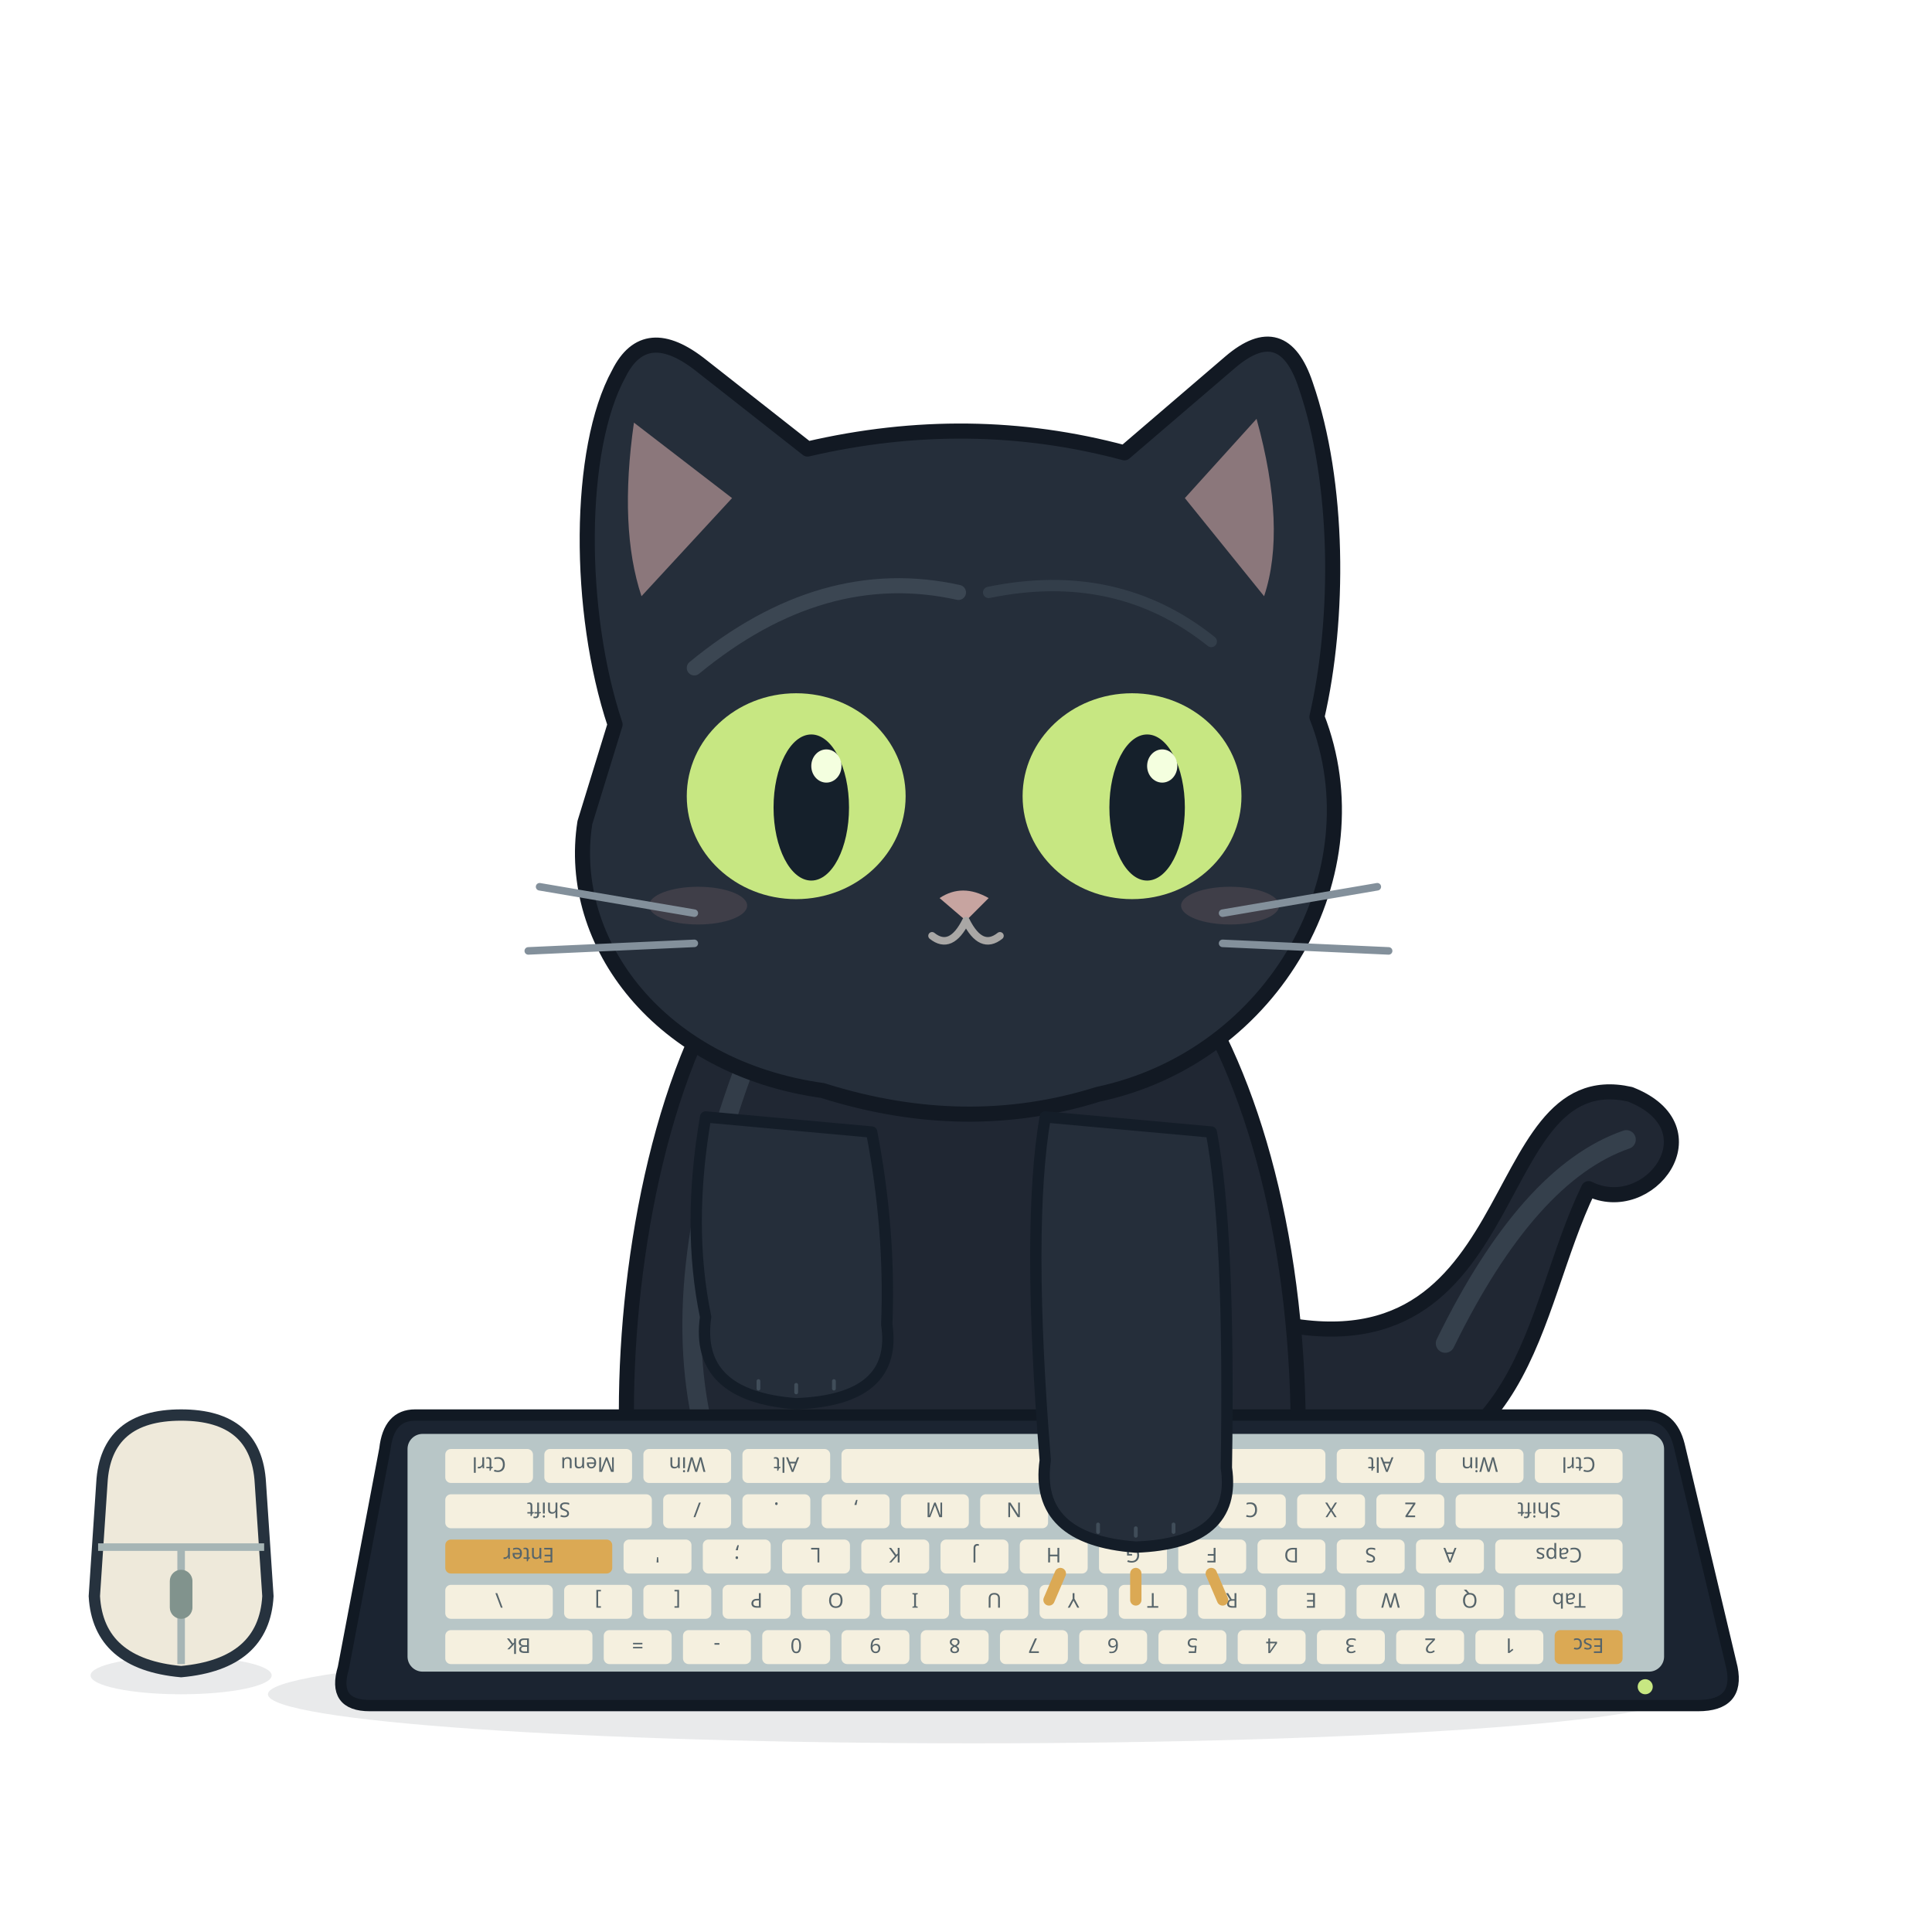
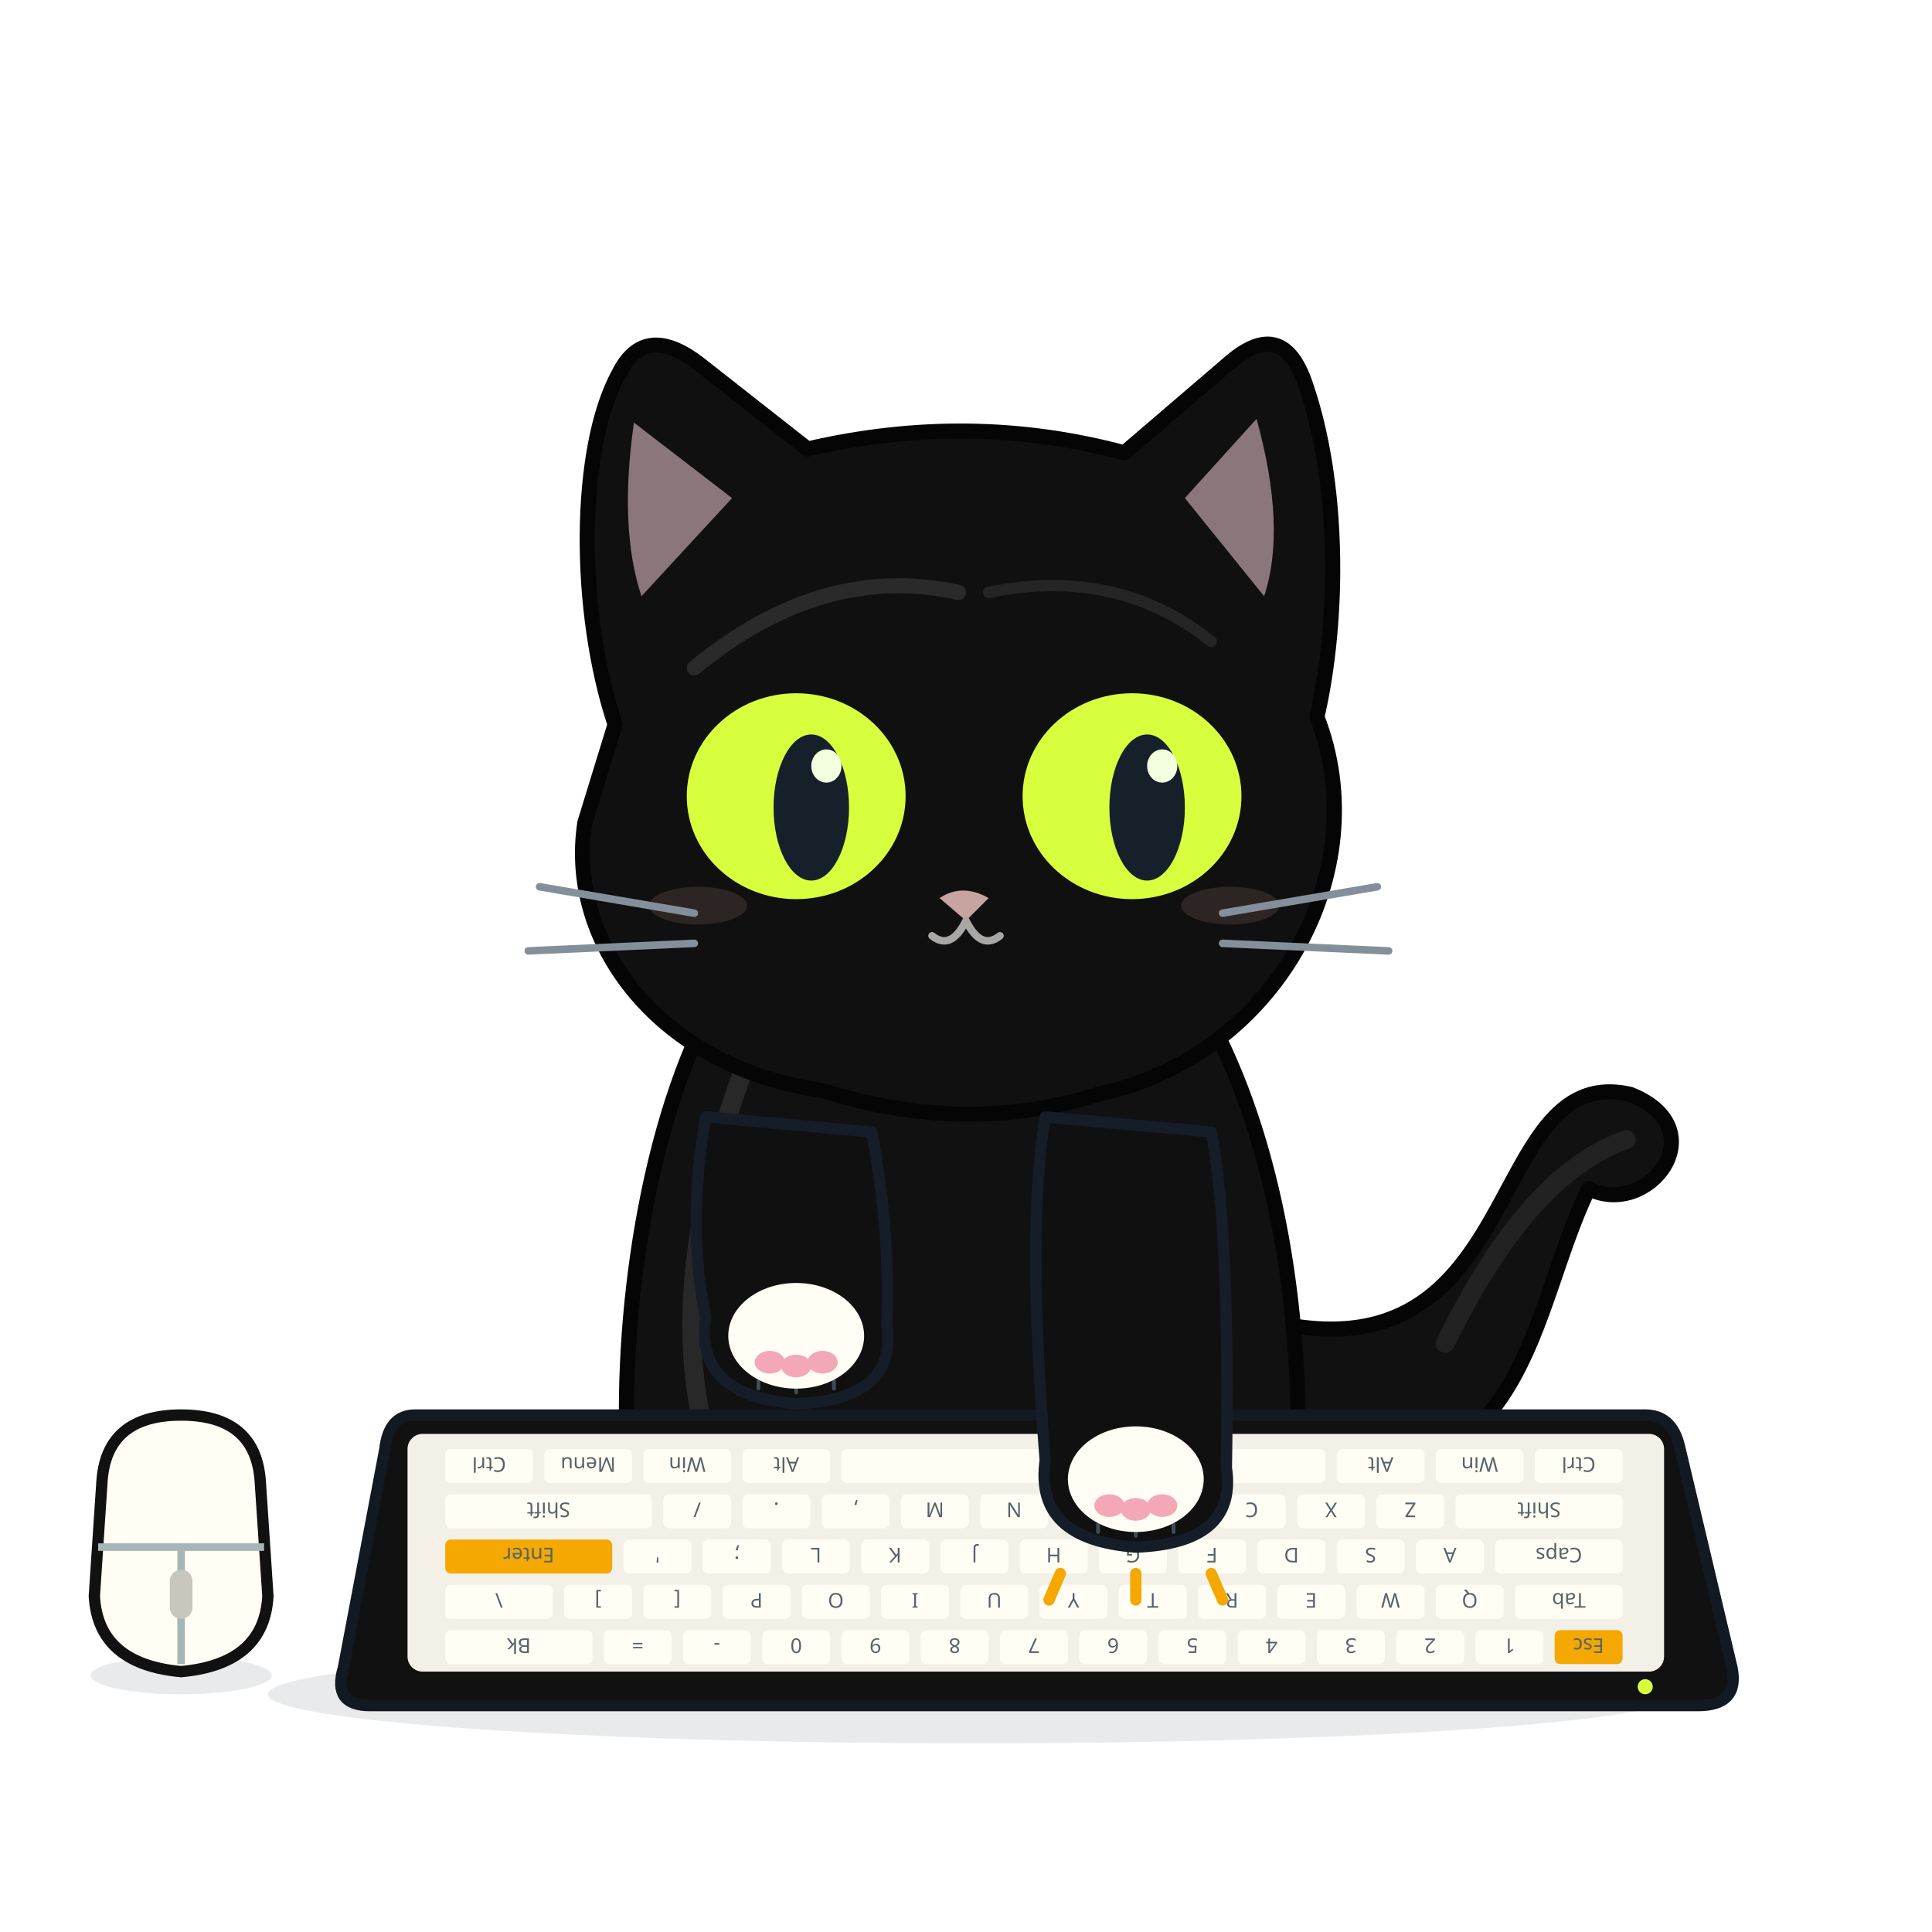
<svg xmlns="http://www.w3.org/2000/svg" width="512" height="512" viewBox="0 0 512 512">
  <ellipse cx="258" cy="449" rx="187" ry="13" fill="#17212d18" />
-   <path d="M 332 349 C 406 370 392 281 432 290 C 455 299 437 323 421 315 C 405 348 406 395 345 393 Z" fill="#202733" stroke="#121923" stroke-width="4" stroke-linejoin="round" />
-   <path d="M 383 356 Q 405 311 431 302" fill="none" stroke="#35404c" stroke-width="5" stroke-linecap="round" />
-   <path d="M 198 252 C 176 280 166 332 166 374 Q 163 407 195 413 L 316 413 Q 349 410 344 374 C 343 321 329 278 310 254 Z" fill="#202733" stroke="#121923" stroke-width="4" stroke-linecap="round" stroke-linejoin="round" />
-   <path d="M 198 281 Q 176 339 187 381" fill="none" stroke="#333d49" stroke-width="5" stroke-linecap="round" stroke-linejoin="round" />
+   <path d="M 332 349 C 406 370 392 281 432 290 C 455 299 437 323 421 315 C 405 348 406 395 345 393 Z" fill="#111111" stroke="#050505" stroke-width="4" stroke-linejoin="round" />
+   <path d="M 383 356 Q 405 311 431 302" fill="none" stroke="#222222" stroke-width="5" stroke-linecap="round" />
+   <path d="M 198 252 C 176 280 166 332 166 374 Q 163 407 195 413 L 316 413 Q 349 410 344 374 C 343 321 329 278 310 254 Z" fill="#111111" stroke="#050505" stroke-width="4" stroke-linecap="round" stroke-linejoin="round" />
+   <path d="M 198 281 Q 176 339 187 381" fill="none" stroke="#282828" stroke-width="5" stroke-linecap="round" stroke-linejoin="round" />
  <ellipse cx="210" cy="398" rx="36" ry="20" fill="#151d28" />
  <ellipse cx="303" cy="398" rx="36" ry="20" fill="#151d28" />
-   <path d="M 163 192 C 153 162 153 119 164 99 Q 171 85 186 97 L 214 119 Q 257 109 298 120 L 326 96 Q 340 84 346 102 C 355 128 355 164 349 190 C 365 231 338 280 291 290 Q 256 301 218 289 C 175 283 150 250 155 218 Z" fill="#252e3a" stroke="#121923" stroke-width="4" stroke-linecap="round" stroke-linejoin="round" />
+   <path d="M 163 192 C 153 162 153 119 164 99 Q 171 85 186 97 L 214 119 Q 257 109 298 120 L 326 96 Q 340 84 346 102 C 355 128 355 164 349 190 C 365 231 338 280 291 290 Q 256 301 218 289 C 175 283 150 250 155 218 Z" fill="#101010" stroke="#050505" stroke-width="4" stroke-linecap="round" stroke-linejoin="round" />
  <path d="M 168 112 Q 164 140 170 158 L 194 132 Z" fill="#8b777b" stroke="none" stroke-width="1" stroke-linecap="round" stroke-linejoin="round" />
  <path d="M 333 111 Q 341 140 335 158 L 314 132 Z" fill="#8b777b" stroke="none" stroke-width="1" stroke-linecap="round" stroke-linejoin="round" />
-   <path d="M 184 177 Q 218 149 254 157" fill="none" stroke="#3b4652" stroke-width="4" stroke-linecap="round" stroke-linejoin="round" />
-   <path d="M 262 157 Q 296 150 321 170" fill="none" stroke="#333e4a" stroke-width="3" stroke-linecap="round" stroke-linejoin="round" />
-   <ellipse cx="211" cy="211" rx="29" ry="27.28" fill="#c7e782" />
+   <path d="M 184 177 Q 218 149 254 157" fill="none" stroke="#2a2a2a" stroke-width="4" stroke-linecap="round" stroke-linejoin="round" />
+   <path d="M 262 157 Q 296 150 321 170" fill="none" stroke="#252525" stroke-width="3" stroke-linecap="round" stroke-linejoin="round" />
+   <ellipse cx="211" cy="211" rx="29" ry="27.28" fill="#d8ff3e" />
  <ellipse cx="215" cy="214" rx="10" ry="19.36" fill="#15202b" />
  <ellipse cx="219" cy="203" rx="4" ry="4.4" fill="#f4ffdf" />
-   <ellipse cx="300" cy="211" rx="29" ry="27.28" fill="#c7e782" />
+   <ellipse cx="300" cy="211" rx="29" ry="27.28" fill="#d8ff3e" />
  <ellipse cx="304" cy="214" rx="10" ry="19.36" fill="#15202b" />
  <ellipse cx="308" cy="203" rx="4" ry="4.4" fill="#f4ffdf" />
  <ellipse cx="185" cy="240" rx="13" ry="5" fill="#db9e9e24" />
  <ellipse cx="326" cy="240" rx="13" ry="5" fill="#db9e9e24" />
  <path d="M 249 238 Q 255 234 262 238 L 256 244 Z" fill="#c7a4a0" stroke="none" stroke-width="1" stroke-linecap="round" stroke-linejoin="round" />
  <path d="M 256 244 Q 252 252 247 248 M 256 244 Q 260 252 265 248" fill="none" stroke="#a9a7a5" stroke-width="2" stroke-linecap="round" stroke-linejoin="round" />
  <path d="M 184 242 L 143 235" fill="none" stroke="#83909b" stroke-width="2" stroke-linecap="round" stroke-linejoin="round" />
  <path d="M 184 250 L 140 252" fill="none" stroke="#83909b" stroke-width="2" stroke-linecap="round" stroke-linejoin="round" />
  <path d="M 324 242 L 365 235" fill="none" stroke="#83909b" stroke-width="2" stroke-linecap="round" stroke-linejoin="round" />
  <path d="M 324 250 L 368 252" fill="none" stroke="#83909b" stroke-width="2" stroke-linecap="round" stroke-linejoin="round" />
-   <path d="M 110 375 L 436 375 Q 443 375 445 383 L 459 442 Q 461 452 450 452 L 98 452 Q 88 452 91 442 L 102 384 Q 103 375 110 375 Z" fill="#1b2431" stroke="#111923" stroke-width="3" stroke-linecap="round" stroke-linejoin="round" />
-   <rect x="108" y="380" width="333" height="63" rx="4" fill="#b8c6c7" />
+   <path d="M 110 375 L 436 375 Q 443 375 445 383 L 459 442 Q 461 452 450 452 L 98 452 Q 88 452 91 442 L 102 384 Q 103 375 110 375 Z" fill="#111111" stroke="#111923" stroke-width="3" stroke-linecap="round" stroke-linejoin="round" />
+   <rect x="108" y="380" width="333" height="63" rx="4" fill="#f3f0e8" />
  <g transform="rotate(180 275 409)">
-     <rect x="120" y="377" width="18" height="9" rx="1.5" fill="#dba954" />
+     <rect x="120" y="377" width="18" height="9" rx="1.5" fill="#f4a800" />
    <text x="129.0" y="383.8" text-anchor="middle" font-family="sans-serif" font-size="5.4" fill="#56646a">Esc</text>
-     <rect x="141" y="377" width="18" height="9" rx="1.5" fill="#f5f0df" />
+     <rect x="141" y="377" width="18" height="9" rx="1.5" fill="#fffdf4" />
    <text x="150.0" y="383.8" text-anchor="middle" font-family="sans-serif" font-size="5.4" fill="#56646a">1</text>
-     <rect x="162" y="377" width="18" height="9" rx="1.5" fill="#f5f0df" />
+     <rect x="162" y="377" width="18" height="9" rx="1.5" fill="#fffdf4" />
    <text x="171.0" y="383.8" text-anchor="middle" font-family="sans-serif" font-size="5.4" fill="#56646a">2</text>
-     <rect x="183" y="377" width="18" height="9" rx="1.5" fill="#f5f0df" />
+     <rect x="183" y="377" width="18" height="9" rx="1.5" fill="#fffdf4" />
    <text x="192.0" y="383.8" text-anchor="middle" font-family="sans-serif" font-size="5.4" fill="#56646a">3</text>
-     <rect x="204" y="377" width="18" height="9" rx="1.5" fill="#f5f0df" />
+     <rect x="204" y="377" width="18" height="9" rx="1.5" fill="#fffdf4" />
    <text x="213.0" y="383.8" text-anchor="middle" font-family="sans-serif" font-size="5.4" fill="#56646a">4</text>
-     <rect x="225" y="377" width="18" height="9" rx="1.5" fill="#f5f0df" />
+     <rect x="225" y="377" width="18" height="9" rx="1.5" fill="#fffdf4" />
    <text x="234.0" y="383.8" text-anchor="middle" font-family="sans-serif" font-size="5.4" fill="#56646a">5</text>
-     <rect x="246" y="377" width="18" height="9" rx="1.5" fill="#f5f0df" />
+     <rect x="246" y="377" width="18" height="9" rx="1.5" fill="#fffdf4" />
    <text x="255.0" y="383.8" text-anchor="middle" font-family="sans-serif" font-size="5.4" fill="#56646a">6</text>
-     <rect x="267" y="377" width="18" height="9" rx="1.5" fill="#f5f0df" />
+     <rect x="267" y="377" width="18" height="9" rx="1.5" fill="#fffdf4" />
    <text x="276.0" y="383.8" text-anchor="middle" font-family="sans-serif" font-size="5.4" fill="#56646a">7</text>
-     <rect x="288" y="377" width="18" height="9" rx="1.5" fill="#f5f0df" />
+     <rect x="288" y="377" width="18" height="9" rx="1.5" fill="#fffdf4" />
    <text x="297.0" y="383.8" text-anchor="middle" font-family="sans-serif" font-size="5.4" fill="#56646a">8</text>
-     <rect x="309" y="377" width="18" height="9" rx="1.5" fill="#f5f0df" />
+     <rect x="309" y="377" width="18" height="9" rx="1.5" fill="#fffdf4" />
    <text x="318.0" y="383.8" text-anchor="middle" font-family="sans-serif" font-size="5.4" fill="#56646a">9</text>
-     <rect x="330" y="377" width="18" height="9" rx="1.5" fill="#f5f0df" />
+     <rect x="330" y="377" width="18" height="9" rx="1.5" fill="#fffdf4" />
    <text x="339.0" y="383.8" text-anchor="middle" font-family="sans-serif" font-size="5.4" fill="#56646a">0</text>
-     <rect x="351" y="377" width="18" height="9" rx="1.5" fill="#f5f0df" />
+     <rect x="351" y="377" width="18" height="9" rx="1.5" fill="#fffdf4" />
    <text x="360.0" y="383.8" text-anchor="middle" font-family="sans-serif" font-size="5.4" fill="#56646a">-</text>
-     <rect x="372" y="377" width="18" height="9" rx="1.5" fill="#f5f0df" />
+     <rect x="372" y="377" width="18" height="9" rx="1.5" fill="#fffdf4" />
    <text x="381.0" y="383.8" text-anchor="middle" font-family="sans-serif" font-size="5.4" fill="#56646a">=</text>
-     <rect x="393" y="377" width="39" height="9" rx="1.5" fill="#f5f0df" />
+     <rect x="393" y="377" width="39" height="9" rx="1.5" fill="#fffdf4" />
    <text x="412.5" y="383.8" text-anchor="middle" font-family="sans-serif" font-size="5.4" fill="#56646a">Bk</text>
-     <rect x="120" y="389" width="28.5" height="9" rx="1.5" fill="#f5f0df" />
+     <rect x="120" y="389" width="28.5" height="9" rx="1.5" fill="#fffdf4" />
    <text x="134.25" y="395.8" text-anchor="middle" font-family="sans-serif" font-size="5.4" fill="#56646a">Tab</text>
-     <rect x="151.5" y="389" width="18" height="9" rx="1.5" fill="#f5f0df" />
+     <rect x="151.5" y="389" width="18" height="9" rx="1.5" fill="#fffdf4" />
    <text x="160.5" y="395.8" text-anchor="middle" font-family="sans-serif" font-size="5.4" fill="#56646a">Q</text>
-     <rect x="172.5" y="389" width="18" height="9" rx="1.5" fill="#f5f0df" />
+     <rect x="172.5" y="389" width="18" height="9" rx="1.5" fill="#fffdf4" />
    <text x="181.5" y="395.8" text-anchor="middle" font-family="sans-serif" font-size="5.4" fill="#56646a">W</text>
-     <rect x="193.5" y="389" width="18" height="9" rx="1.5" fill="#f5f0df" />
+     <rect x="193.5" y="389" width="18" height="9" rx="1.5" fill="#fffdf4" />
    <text x="202.5" y="395.8" text-anchor="middle" font-family="sans-serif" font-size="5.4" fill="#56646a">E</text>
-     <rect x="214.5" y="389" width="18" height="9" rx="1.5" fill="#f5f0df" />
+     <rect x="214.5" y="389" width="18" height="9" rx="1.5" fill="#fffdf4" />
    <text x="223.5" y="395.8" text-anchor="middle" font-family="sans-serif" font-size="5.4" fill="#56646a">R</text>
-     <rect x="235.5" y="389" width="18" height="9" rx="1.5" fill="#f5f0df" />
+     <rect x="235.5" y="389" width="18" height="9" rx="1.5" fill="#fffdf4" />
    <text x="244.5" y="395.8" text-anchor="middle" font-family="sans-serif" font-size="5.4" fill="#56646a">T</text>
-     <rect x="256.5" y="389" width="18" height="9" rx="1.5" fill="#f5f0df" />
+     <rect x="256.5" y="389" width="18" height="9" rx="1.5" fill="#fffdf4" />
    <text x="265.5" y="395.8" text-anchor="middle" font-family="sans-serif" font-size="5.4" fill="#56646a">Y</text>
-     <rect x="277.5" y="389" width="18" height="9" rx="1.5" fill="#f5f0df" />
+     <rect x="277.5" y="389" width="18" height="9" rx="1.5" fill="#fffdf4" />
    <text x="286.5" y="395.8" text-anchor="middle" font-family="sans-serif" font-size="5.4" fill="#56646a">U</text>
-     <rect x="298.5" y="389" width="18" height="9" rx="1.5" fill="#f5f0df" />
+     <rect x="298.5" y="389" width="18" height="9" rx="1.5" fill="#fffdf4" />
    <text x="307.5" y="395.8" text-anchor="middle" font-family="sans-serif" font-size="5.4" fill="#56646a">I</text>
-     <rect x="319.5" y="389" width="18" height="9" rx="1.5" fill="#f5f0df" />
+     <rect x="319.5" y="389" width="18" height="9" rx="1.5" fill="#fffdf4" />
    <text x="328.5" y="395.8" text-anchor="middle" font-family="sans-serif" font-size="5.4" fill="#56646a">O</text>
-     <rect x="340.5" y="389" width="18" height="9" rx="1.5" fill="#f5f0df" />
+     <rect x="340.5" y="389" width="18" height="9" rx="1.5" fill="#fffdf4" />
    <text x="349.5" y="395.8" text-anchor="middle" font-family="sans-serif" font-size="5.4" fill="#56646a">P</text>
-     <rect x="361.5" y="389" width="18" height="9" rx="1.5" fill="#f5f0df" />
+     <rect x="361.5" y="389" width="18" height="9" rx="1.5" fill="#fffdf4" />
    <text x="370.5" y="395.8" text-anchor="middle" font-family="sans-serif" font-size="5.4" fill="#56646a">[</text>
-     <rect x="382.5" y="389" width="18" height="9" rx="1.5" fill="#f5f0df" />
+     <rect x="382.5" y="389" width="18" height="9" rx="1.5" fill="#fffdf4" />
    <text x="391.5" y="395.8" text-anchor="middle" font-family="sans-serif" font-size="5.4" fill="#56646a">]</text>
-     <rect x="403.5" y="389" width="28.5" height="9" rx="1.5" fill="#f5f0df" />
+     <rect x="403.5" y="389" width="28.5" height="9" rx="1.5" fill="#fffdf4" />
    <text x="417.75" y="395.8" text-anchor="middle" font-family="sans-serif" font-size="5.4" fill="#56646a">\</text>
-     <rect x="120" y="401" width="33.75" height="9" rx="1.5" fill="#f5f0df" />
+     <rect x="120" y="401" width="33.75" height="9" rx="1.5" fill="#fffdf4" />
    <text x="136.875" y="407.8" text-anchor="middle" font-family="sans-serif" font-size="5.4" fill="#56646a">Caps</text>
-     <rect x="156.75" y="401" width="18" height="9" rx="1.5" fill="#f5f0df" />
+     <rect x="156.75" y="401" width="18" height="9" rx="1.5" fill="#fffdf4" />
    <text x="165.75" y="407.8" text-anchor="middle" font-family="sans-serif" font-size="5.4" fill="#56646a">A</text>
-     <rect x="177.75" y="401" width="18" height="9" rx="1.5" fill="#f5f0df" />
+     <rect x="177.75" y="401" width="18" height="9" rx="1.5" fill="#fffdf4" />
    <text x="186.75" y="407.8" text-anchor="middle" font-family="sans-serif" font-size="5.4" fill="#56646a">S</text>
-     <rect x="198.75" y="401" width="18" height="9" rx="1.5" fill="#f5f0df" />
+     <rect x="198.75" y="401" width="18" height="9" rx="1.5" fill="#fffdf4" />
    <text x="207.75" y="407.8" text-anchor="middle" font-family="sans-serif" font-size="5.4" fill="#56646a">D</text>
-     <rect x="219.75" y="401" width="18" height="9" rx="1.5" fill="#f5f0df" />
+     <rect x="219.75" y="401" width="18" height="9" rx="1.5" fill="#fffdf4" />
    <text x="228.75" y="407.8" text-anchor="middle" font-family="sans-serif" font-size="5.4" fill="#56646a">F</text>
-     <rect x="240.75" y="401" width="18" height="9" rx="1.5" fill="#f5f0df" />
+     <rect x="240.75" y="401" width="18" height="9" rx="1.5" fill="#fffdf4" />
    <text x="249.75" y="407.8" text-anchor="middle" font-family="sans-serif" font-size="5.4" fill="#56646a">G</text>
-     <rect x="261.75" y="401" width="18" height="9" rx="1.5" fill="#f5f0df" />
+     <rect x="261.75" y="401" width="18" height="9" rx="1.5" fill="#fffdf4" />
    <text x="270.75" y="407.8" text-anchor="middle" font-family="sans-serif" font-size="5.4" fill="#56646a">H</text>
-     <rect x="282.75" y="401" width="18" height="9" rx="1.5" fill="#f5f0df" />
+     <rect x="282.75" y="401" width="18" height="9" rx="1.5" fill="#fffdf4" />
    <text x="291.75" y="407.8" text-anchor="middle" font-family="sans-serif" font-size="5.4" fill="#56646a">J</text>
-     <rect x="303.75" y="401" width="18" height="9" rx="1.5" fill="#f5f0df" />
+     <rect x="303.75" y="401" width="18" height="9" rx="1.5" fill="#fffdf4" />
    <text x="312.75" y="407.8" text-anchor="middle" font-family="sans-serif" font-size="5.4" fill="#56646a">K</text>
-     <rect x="324.75" y="401" width="18" height="9" rx="1.5" fill="#f5f0df" />
+     <rect x="324.75" y="401" width="18" height="9" rx="1.5" fill="#fffdf4" />
    <text x="333.75" y="407.8" text-anchor="middle" font-family="sans-serif" font-size="5.4" fill="#56646a">L</text>
-     <rect x="345.75" y="401" width="18" height="9" rx="1.5" fill="#f5f0df" />
+     <rect x="345.75" y="401" width="18" height="9" rx="1.5" fill="#fffdf4" />
    <text x="354.75" y="407.8" text-anchor="middle" font-family="sans-serif" font-size="5.4" fill="#56646a">;</text>
-     <rect x="366.75" y="401" width="18" height="9" rx="1.5" fill="#f5f0df" />
+     <rect x="366.75" y="401" width="18" height="9" rx="1.5" fill="#fffdf4" />
    <text x="375.75" y="407.8" text-anchor="middle" font-family="sans-serif" font-size="5.4" fill="#56646a">'</text>
-     <rect x="387.75" y="401" width="44.25" height="9" rx="1.5" fill="#dba954" />
+     <rect x="387.75" y="401" width="44.25" height="9" rx="1.5" fill="#f4a800" />
    <text x="409.875" y="407.8" text-anchor="middle" font-family="sans-serif" font-size="5.4" fill="#56646a">Enter</text>
-     <rect x="120" y="413" width="44.25" height="9" rx="1.5" fill="#f5f0df" />
+     <rect x="120" y="413" width="44.25" height="9" rx="1.5" fill="#fffdf4" />
    <text x="142.125" y="419.8" text-anchor="middle" font-family="sans-serif" font-size="5.4" fill="#56646a">Shift</text>
-     <rect x="167.25" y="413" width="18" height="9" rx="1.5" fill="#f5f0df" />
+     <rect x="167.25" y="413" width="18" height="9" rx="1.5" fill="#fffdf4" />
    <text x="176.25" y="419.8" text-anchor="middle" font-family="sans-serif" font-size="5.4" fill="#56646a">Z</text>
-     <rect x="188.25" y="413" width="18" height="9" rx="1.5" fill="#f5f0df" />
+     <rect x="188.25" y="413" width="18" height="9" rx="1.5" fill="#fffdf4" />
    <text x="197.25" y="419.8" text-anchor="middle" font-family="sans-serif" font-size="5.4" fill="#56646a">X</text>
-     <rect x="209.25" y="413" width="18" height="9" rx="1.5" fill="#f5f0df" />
+     <rect x="209.25" y="413" width="18" height="9" rx="1.5" fill="#fffdf4" />
    <text x="218.25" y="419.8" text-anchor="middle" font-family="sans-serif" font-size="5.4" fill="#56646a">C</text>
-     <rect x="230.25" y="413" width="18" height="9" rx="1.5" fill="#f5f0df" />
+     <rect x="230.25" y="413" width="18" height="9" rx="1.5" fill="#fffdf4" />
    <text x="239.25" y="419.8" text-anchor="middle" font-family="sans-serif" font-size="5.4" fill="#56646a">V</text>
-     <rect x="251.25" y="413" width="18" height="9" rx="1.5" fill="#f5f0df" />
+     <rect x="251.25" y="413" width="18" height="9" rx="1.5" fill="#fffdf4" />
    <text x="260.25" y="419.8" text-anchor="middle" font-family="sans-serif" font-size="5.4" fill="#56646a">B</text>
-     <rect x="272.25" y="413" width="18" height="9" rx="1.5" fill="#f5f0df" />
+     <rect x="272.25" y="413" width="18" height="9" rx="1.5" fill="#fffdf4" />
    <text x="281.25" y="419.8" text-anchor="middle" font-family="sans-serif" font-size="5.4" fill="#56646a">N</text>
-     <rect x="293.25" y="413" width="18" height="9" rx="1.5" fill="#f5f0df" />
+     <rect x="293.25" y="413" width="18" height="9" rx="1.5" fill="#fffdf4" />
    <text x="302.25" y="419.8" text-anchor="middle" font-family="sans-serif" font-size="5.4" fill="#56646a">M</text>
-     <rect x="314.25" y="413" width="18" height="9" rx="1.5" fill="#f5f0df" />
+     <rect x="314.25" y="413" width="18" height="9" rx="1.5" fill="#fffdf4" />
    <text x="323.25" y="419.8" text-anchor="middle" font-family="sans-serif" font-size="5.4" fill="#56646a">,</text>
-     <rect x="335.25" y="413" width="18" height="9" rx="1.5" fill="#f5f0df" />
+     <rect x="335.25" y="413" width="18" height="9" rx="1.5" fill="#fffdf4" />
    <text x="344.25" y="419.8" text-anchor="middle" font-family="sans-serif" font-size="5.4" fill="#56646a">.</text>
-     <rect x="356.25" y="413" width="18" height="9" rx="1.5" fill="#f5f0df" />
+     <rect x="356.25" y="413" width="18" height="9" rx="1.5" fill="#fffdf4" />
    <text x="365.25" y="419.8" text-anchor="middle" font-family="sans-serif" font-size="5.4" fill="#56646a">/</text>
-     <rect x="377.25" y="413" width="54.75" height="9" rx="1.5" fill="#f5f0df" />
+     <rect x="377.25" y="413" width="54.75" height="9" rx="1.5" fill="#fffdf4" />
    <text x="404.625" y="419.8" text-anchor="middle" font-family="sans-serif" font-size="5.4" fill="#56646a">Shift</text>
-     <rect x="120" y="425" width="23.25" height="9" rx="1.5" fill="#f5f0df" />
+     <rect x="120" y="425" width="23.25" height="9" rx="1.5" fill="#fffdf4" />
    <text x="131.625" y="431.8" text-anchor="middle" font-family="sans-serif" font-size="5.4" fill="#56646a">Ctrl</text>
-     <rect x="146.25" y="425" width="23.25" height="9" rx="1.5" fill="#f5f0df" />
+     <rect x="146.25" y="425" width="23.25" height="9" rx="1.5" fill="#fffdf4" />
    <text x="157.875" y="431.8" text-anchor="middle" font-family="sans-serif" font-size="5.4" fill="#56646a">Win</text>
-     <rect x="172.5" y="425" width="23.25" height="9" rx="1.5" fill="#f5f0df" />
+     <rect x="172.5" y="425" width="23.25" height="9" rx="1.5" fill="#fffdf4" />
    <text x="184.125" y="431.8" text-anchor="middle" font-family="sans-serif" font-size="5.4" fill="#56646a">Alt</text>
-     <rect x="198.75" y="425" width="128.25" height="9" rx="1.5" fill="#f5f0df" />
+     <rect x="198.75" y="425" width="128.25" height="9" rx="1.5" fill="#fffdf4" />
    <text x="262.875" y="431.8" text-anchor="middle" font-family="sans-serif" font-size="5.4" fill="#56646a" />
-     <rect x="330.0" y="425" width="23.25" height="9" rx="1.5" fill="#f5f0df" />
+     <rect x="330.0" y="425" width="23.25" height="9" rx="1.5" fill="#fffdf4" />
    <text x="341.625" y="431.8" text-anchor="middle" font-family="sans-serif" font-size="5.4" fill="#56646a">Alt</text>
-     <rect x="356.25" y="425" width="23.25" height="9" rx="1.5" fill="#f5f0df" />
+     <rect x="356.25" y="425" width="23.25" height="9" rx="1.5" fill="#fffdf4" />
    <text x="367.875" y="431.8" text-anchor="middle" font-family="sans-serif" font-size="5.4" fill="#56646a">Win</text>
-     <rect x="382.5" y="425" width="23.25" height="9" rx="1.5" fill="#f5f0df" />
+     <rect x="382.5" y="425" width="23.25" height="9" rx="1.5" fill="#fffdf4" />
    <text x="394.125" y="431.8" text-anchor="middle" font-family="sans-serif" font-size="5.4" fill="#56646a">Menu</text>
-     <rect x="408.75" y="425" width="23.25" height="9" rx="1.5" fill="#f5f0df" />
+     <rect x="408.75" y="425" width="23.25" height="9" rx="1.5" fill="#fffdf4" />
    <text x="420.375" y="431.8" text-anchor="middle" font-family="sans-serif" font-size="5.4" fill="#56646a">Ctrl</text>
  </g>
-   <ellipse cx="436" cy="447" rx="2" ry="2" fill="#c7e782" />
+   <ellipse cx="436" cy="447" rx="2" ry="2" fill="#d8ff3e" />
  <g transform="translate(0 0)">
    <ellipse cx="48" cy="444" rx="24" ry="5" fill="#17212d18" />
-     <path d="M 27 393 Q 28 375 48 375 Q 68 375 69 393 L 71 423 Q 70 441 48 443 Q 26 441 25 423 Z" fill="#eee9da" stroke="#26323e" stroke-width="3" />
+     <path d="M 27 393 Q 28 375 48 375 Q 68 375 69 393 L 71 423 Q 70 441 48 443 Q 26 441 25 423 Z" fill="#fffdf4" stroke="#111111" stroke-width="3" />
    <path d="M 26 410 H 70 M 48 410 V 441" fill="none" stroke="#a6b5b5" stroke-width="2" />
-     <rect x="45" y="416" width="6" height="13" rx="3" fill="#81938d" />
+     <rect x="45" y="416" width="6" height="13" rx="3" fill="#c7c7bd" />
  </g>
-   <path d="M 187 296 Q 182 325 187 349 Q 184 370 211 372 Q 238 371 235 351 Q 236 326 231 300 Z" fill="#252e3a" stroke="#141d28" stroke-width="3" stroke-linecap="round" stroke-linejoin="round" />
+   <path d="M 187 296 Q 182 325 187 349 Q 184 370 211 372 Q 238 371 235 351 Q 236 326 231 300 Z" fill="#101010" stroke="#141d28" stroke-width="3" stroke-linecap="round" stroke-linejoin="round" />
  <path d="M 201 366 l 0 2 M 211 367 l 0 2 M 221 366 l 0 2" fill="none" stroke="#404d59" stroke-width="1" stroke-linecap="round" stroke-linejoin="round" />
-   <path d="M 277 296 Q 272 325 277 387 Q 274 408 301 410 Q 328 409 325 389 Q 326 326 321 300 Z" fill="#252e3a" stroke="#141d28" stroke-width="3" stroke-linecap="round" stroke-linejoin="round" />
+   <ellipse cx="211" cy="354" rx="18" ry="14" fill="#fffdf4" />
+   <ellipse cx="204" cy="361" rx="4" ry="3" fill="#f4a8b5" />
+   <ellipse cx="211" cy="362" rx="4" ry="3" fill="#f4a8b5" />
+   <ellipse cx="218" cy="361" rx="4" ry="3" fill="#f4a8b5" />
+   <path d="M 277 296 Q 272 325 277 387 Q 274 408 301 410 Q 328 409 325 389 Q 326 326 321 300 Z" fill="#101010" stroke="#141d28" stroke-width="3" stroke-linecap="round" stroke-linejoin="round" />
  <path d="M 291 404 l 0 2 M 301 405 l 0 2 M 311 404 l 0 2" fill="none" stroke="#404d59" stroke-width="1" stroke-linecap="round" stroke-linejoin="round" />
-   <path d="M 281 417 l -3.0 7" fill="none" stroke="#dba954" stroke-width="3" stroke-linecap="round" stroke-linejoin="round" />
-   <path d="M 301 417 l 0.0 7" fill="none" stroke="#dba954" stroke-width="3" stroke-linecap="round" stroke-linejoin="round" />
-   <path d="M 321 417 l 3.0 7" fill="none" stroke="#dba954" stroke-width="3" stroke-linecap="round" stroke-linejoin="round" />
+   <ellipse cx="301" cy="392" rx="18" ry="14" fill="#fffdf4" />
+   <ellipse cx="294" cy="399" rx="4" ry="3" fill="#f4a8b5" />
+   <ellipse cx="301" cy="400" rx="4" ry="3" fill="#f4a8b5" />
+   <ellipse cx="308" cy="399" rx="4" ry="3" fill="#f4a8b5" />
+   <path d="M 281 417 l -3.0 7" fill="none" stroke="#f4a800" stroke-width="3" stroke-linecap="round" stroke-linejoin="round" />
+   <path d="M 301 417 l 0.0 7" fill="none" stroke="#f4a800" stroke-width="3" stroke-linecap="round" stroke-linejoin="round" />
+   <path d="M 321 417 l 3.0 7" fill="none" stroke="#f4a800" stroke-width="3" stroke-linecap="round" stroke-linejoin="round" />
</svg>
